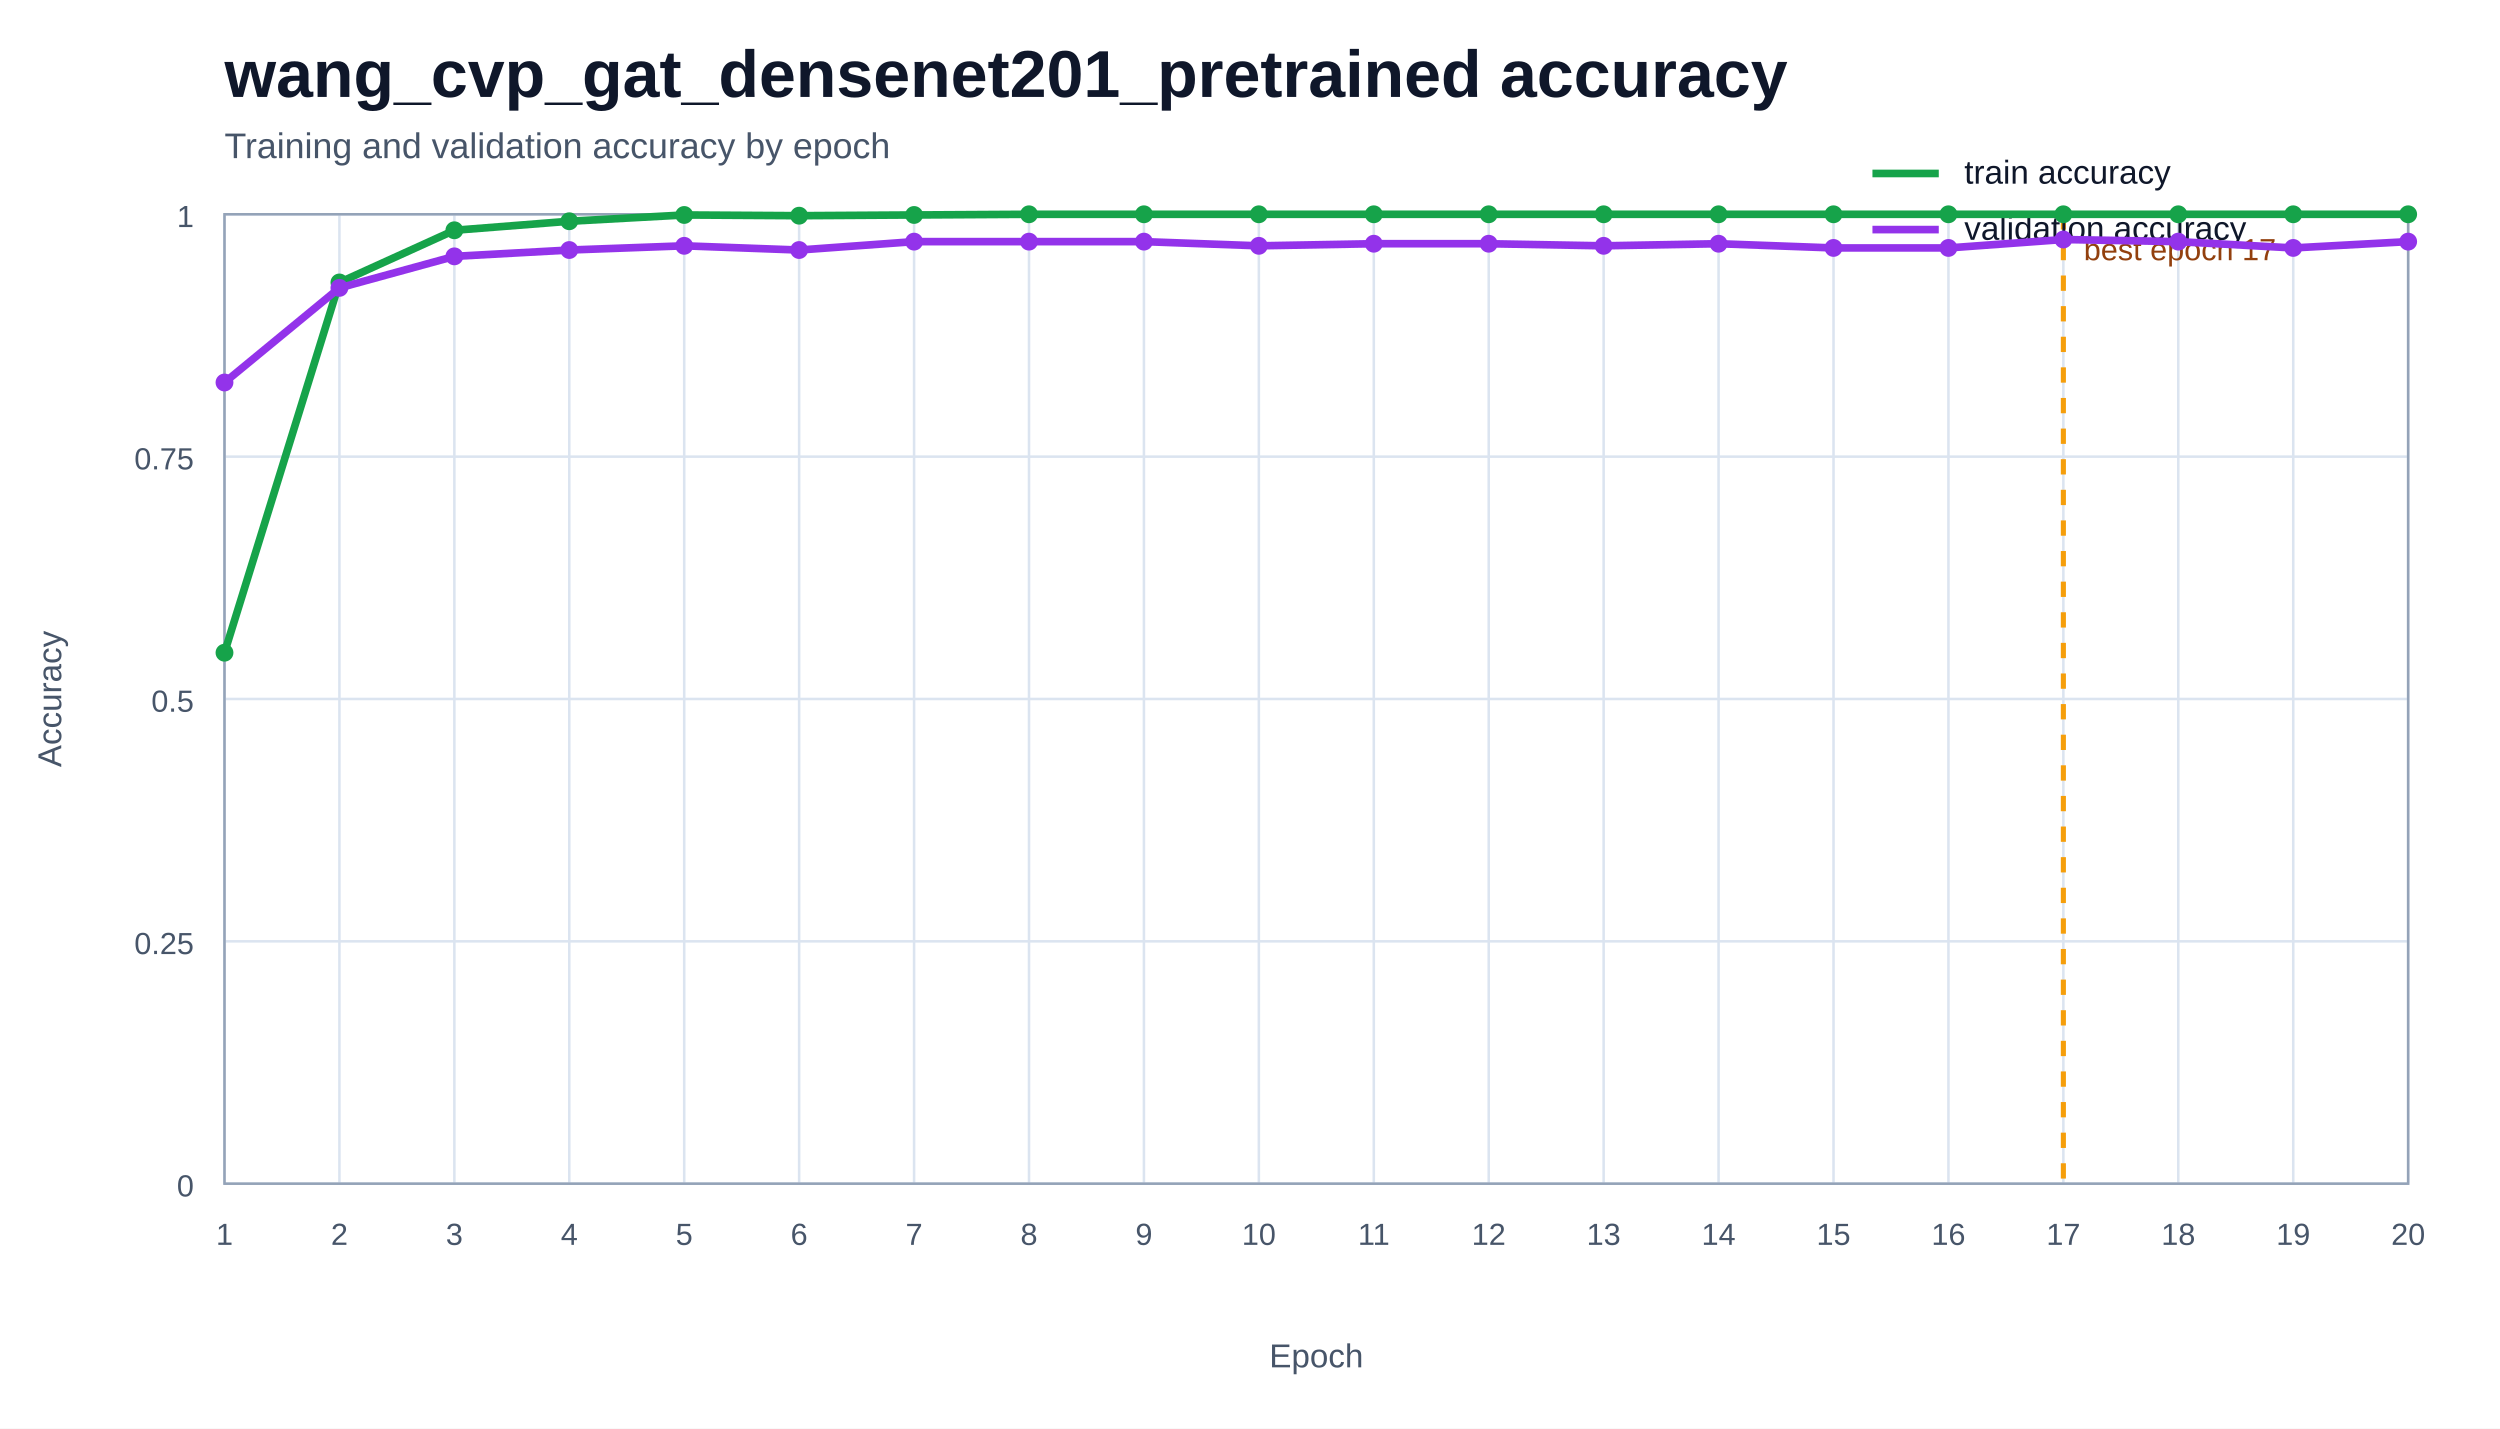
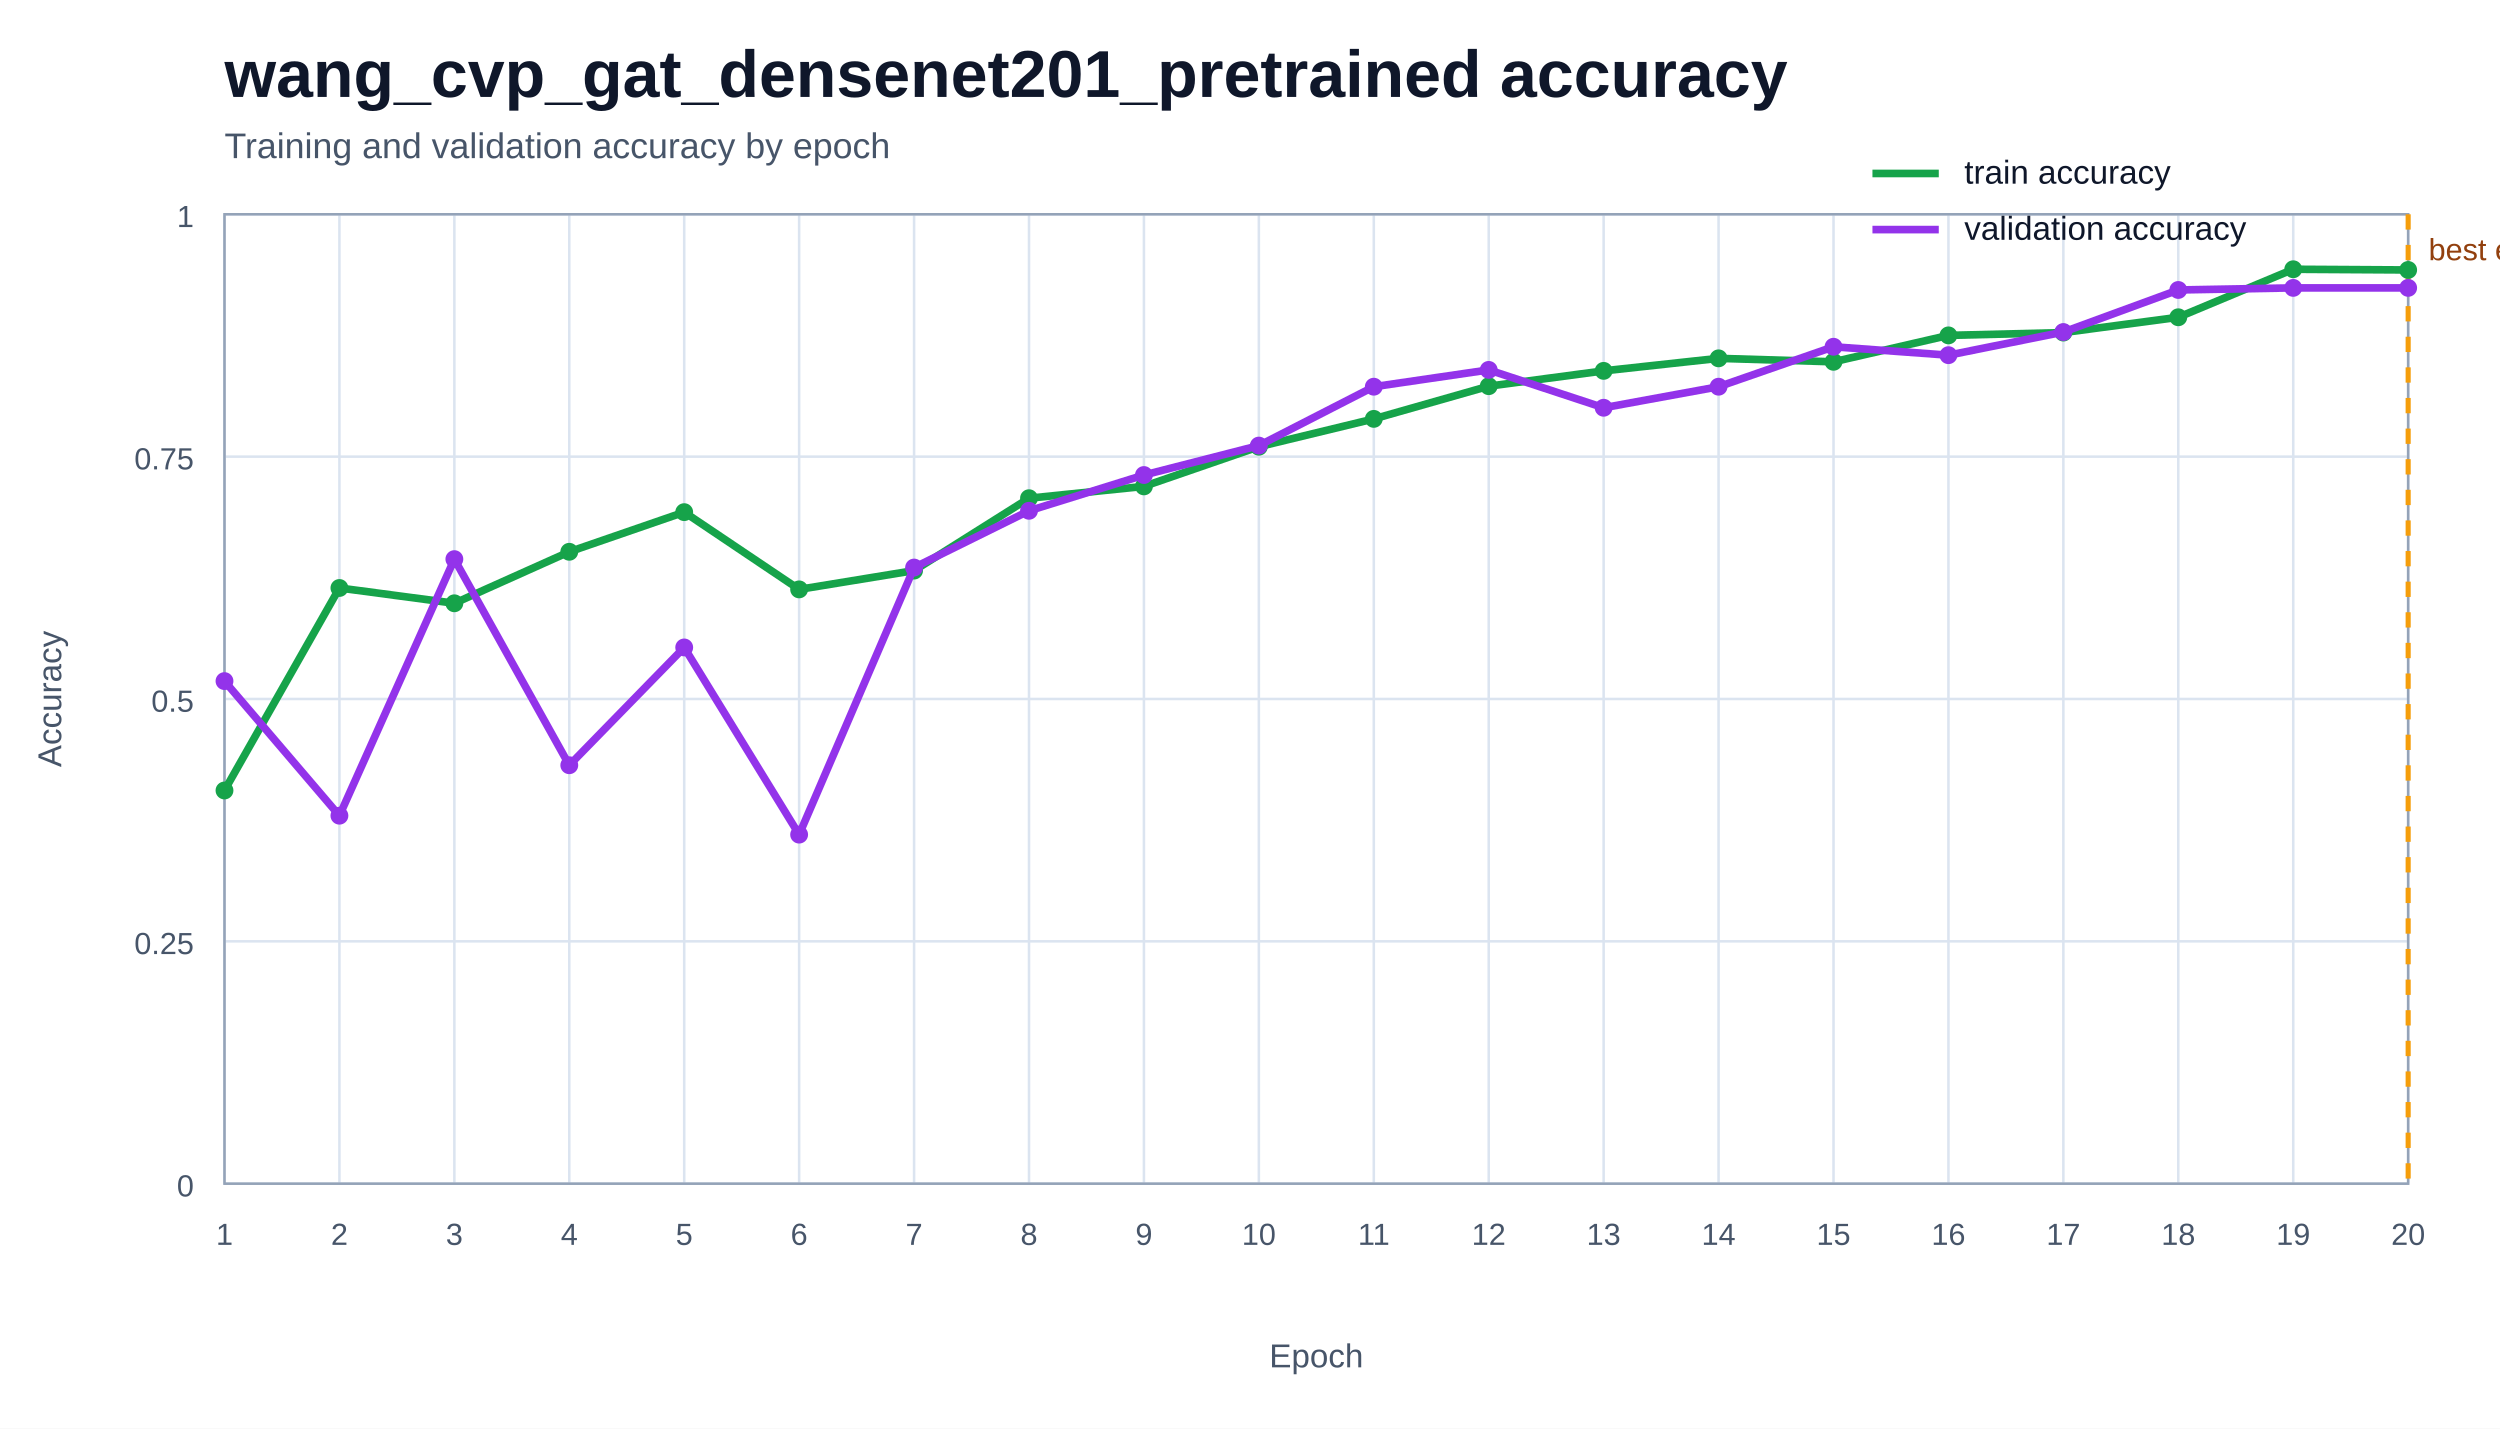
<svg xmlns="http://www.w3.org/2000/svg" width="980" height="560" viewBox="0 0 980 560">
  <rect width="980" height="560" fill="#ffffff" />
  <text x="88" y="38" font-family="Arial, sans-serif" font-size="26" font-weight="700" fill="#0f172a">wang_cvp_gat_densenet201_pretrained accuracy</text>
  <text x="88" y="62" font-family="Arial, sans-serif" font-size="14" fill="#475569">Training and validation accuracy by epoch</text>
  <line x1="88" y1="464.00" x2="944" y2="464.00" stroke="#dbe4f0" stroke-width="1" />
  <text x="76" y="469.00" text-anchor="end" font-family="Arial, sans-serif" font-size="12" fill="#475569">0</text>
  <line x1="88" y1="369.00" x2="944" y2="369.00" stroke="#dbe4f0" stroke-width="1" />
  <text x="76" y="374.00" text-anchor="end" font-family="Arial, sans-serif" font-size="12" fill="#475569">0.25</text>
  <line x1="88" y1="274.00" x2="944" y2="274.00" stroke="#dbe4f0" stroke-width="1" />
  <text x="76" y="279.00" text-anchor="end" font-family="Arial, sans-serif" font-size="12" fill="#475569">0.5</text>
  <line x1="88" y1="179.00" x2="944" y2="179.00" stroke="#dbe4f0" stroke-width="1" />
  <text x="76" y="184.00" text-anchor="end" font-family="Arial, sans-serif" font-size="12" fill="#475569">0.75</text>
  <line x1="88" y1="84.00" x2="944" y2="84.00" stroke="#dbe4f0" stroke-width="1" />
  <text x="76" y="89.00" text-anchor="end" font-family="Arial, sans-serif" font-size="12" fill="#475569">1</text>
  <line x1="88.00" y1="84" x2="88.00" y2="464" stroke="#dbe4f0" stroke-width="1" />
  <text x="88.00" y="488" text-anchor="middle" font-family="Arial, sans-serif" font-size="12" fill="#475569">1</text>
  <line x1="133.05" y1="84" x2="133.05" y2="464" stroke="#dbe4f0" stroke-width="1" />
  <text x="133.05" y="488" text-anchor="middle" font-family="Arial, sans-serif" font-size="12" fill="#475569">2</text>
  <line x1="178.11" y1="84" x2="178.11" y2="464" stroke="#dbe4f0" stroke-width="1" />
  <text x="178.11" y="488" text-anchor="middle" font-family="Arial, sans-serif" font-size="12" fill="#475569">3</text>
  <line x1="223.16" y1="84" x2="223.16" y2="464" stroke="#dbe4f0" stroke-width="1" />
  <text x="223.16" y="488" text-anchor="middle" font-family="Arial, sans-serif" font-size="12" fill="#475569">4</text>
  <line x1="268.21" y1="84" x2="268.21" y2="464" stroke="#dbe4f0" stroke-width="1" />
  <text x="268.21" y="488" text-anchor="middle" font-family="Arial, sans-serif" font-size="12" fill="#475569">5</text>
  <line x1="313.26" y1="84" x2="313.26" y2="464" stroke="#dbe4f0" stroke-width="1" />
  <text x="313.26" y="488" text-anchor="middle" font-family="Arial, sans-serif" font-size="12" fill="#475569">6</text>
  <line x1="358.32" y1="84" x2="358.32" y2="464" stroke="#dbe4f0" stroke-width="1" />
  <text x="358.32" y="488" text-anchor="middle" font-family="Arial, sans-serif" font-size="12" fill="#475569">7</text>
  <line x1="403.37" y1="84" x2="403.37" y2="464" stroke="#dbe4f0" stroke-width="1" />
  <text x="403.37" y="488" text-anchor="middle" font-family="Arial, sans-serif" font-size="12" fill="#475569">8</text>
  <line x1="448.42" y1="84" x2="448.42" y2="464" stroke="#dbe4f0" stroke-width="1" />
  <text x="448.42" y="488" text-anchor="middle" font-family="Arial, sans-serif" font-size="12" fill="#475569">9</text>
  <line x1="493.47" y1="84" x2="493.47" y2="464" stroke="#dbe4f0" stroke-width="1" />
  <text x="493.47" y="488" text-anchor="middle" font-family="Arial, sans-serif" font-size="12" fill="#475569">10</text>
  <line x1="538.53" y1="84" x2="538.53" y2="464" stroke="#dbe4f0" stroke-width="1" />
  <text x="538.53" y="488" text-anchor="middle" font-family="Arial, sans-serif" font-size="12" fill="#475569">11</text>
  <line x1="583.58" y1="84" x2="583.58" y2="464" stroke="#dbe4f0" stroke-width="1" />
  <text x="583.58" y="488" text-anchor="middle" font-family="Arial, sans-serif" font-size="12" fill="#475569">12</text>
  <line x1="628.63" y1="84" x2="628.63" y2="464" stroke="#dbe4f0" stroke-width="1" />
  <text x="628.63" y="488" text-anchor="middle" font-family="Arial, sans-serif" font-size="12" fill="#475569">13</text>
  <line x1="673.68" y1="84" x2="673.68" y2="464" stroke="#dbe4f0" stroke-width="1" />
  <text x="673.68" y="488" text-anchor="middle" font-family="Arial, sans-serif" font-size="12" fill="#475569">14</text>
  <line x1="718.74" y1="84" x2="718.74" y2="464" stroke="#dbe4f0" stroke-width="1" />
  <text x="718.74" y="488" text-anchor="middle" font-family="Arial, sans-serif" font-size="12" fill="#475569">15</text>
  <line x1="763.79" y1="84" x2="763.79" y2="464" stroke="#dbe4f0" stroke-width="1" />
  <text x="763.79" y="488" text-anchor="middle" font-family="Arial, sans-serif" font-size="12" fill="#475569">16</text>
  <line x1="808.84" y1="84" x2="808.84" y2="464" stroke="#dbe4f0" stroke-width="1" />
  <text x="808.84" y="488" text-anchor="middle" font-family="Arial, sans-serif" font-size="12" fill="#475569">17</text>
  <line x1="853.89" y1="84" x2="853.89" y2="464" stroke="#dbe4f0" stroke-width="1" />
  <text x="853.89" y="488" text-anchor="middle" font-family="Arial, sans-serif" font-size="12" fill="#475569">18</text>
  <line x1="898.95" y1="84" x2="898.95" y2="464" stroke="#dbe4f0" stroke-width="1" />
  <text x="898.95" y="488" text-anchor="middle" font-family="Arial, sans-serif" font-size="12" fill="#475569">19</text>
  <line x1="944.00" y1="84" x2="944.00" y2="464" stroke="#dbe4f0" stroke-width="1" />
  <text x="944.00" y="488" text-anchor="middle" font-family="Arial, sans-serif" font-size="12" fill="#475569">20</text>
  <rect x="88" y="84" width="856" height="380" fill="none" stroke="#94a3b8" stroke-width="1" />
-   <line x1="808.84" y1="84" x2="808.84" y2="464" stroke="#f59e0b" stroke-width="2" stroke-dasharray="6 6" />
-   <text x="816.84" y="102" font-family="Arial, sans-serif" font-size="12" fill="#92400e">best epoch 17</text>
+   <line x1="944.00" y1="84" x2="944.00" y2="464" stroke="#f59e0b" stroke-width="2" stroke-dasharray="6 6" />
+   <text x="952.00" y="102" font-family="Arial, sans-serif" font-size="12" fill="#92400e">best epoch 20</text>
  <line x1="734" y1="68" x2="760" y2="68" stroke="#16a34a" stroke-width="3" />
  <text x="770" y="72" font-family="Arial, sans-serif" font-size="13" fill="#0f172a">train accuracy</text>
  <line x1="734" y1="90" x2="760" y2="90" stroke="#9333ea" stroke-width="3" />
  <text x="770" y="94" font-family="Arial, sans-serif" font-size="13" fill="#0f172a">validation accuracy</text>
-   <polyline fill="none" stroke="#16a34a" stroke-width="3" stroke-linecap="round" stroke-linejoin="round" points="88.00,255.86 133.05,110.73 178.11,90.27 223.16,86.73 268.21,84.27 313.26,84.55 358.32,84.27 403.37,84.00 448.42,84.00 493.47,84.00 538.53,84.00 583.58,84.00 628.63,84.00 673.68,84.00 718.74,84.00 763.79,84.00 808.84,84.00 853.89,84.00 898.95,84.00 944.00,84.00" />
-   <circle cx="88.00" cy="255.86" r="3.5" fill="#16a34a" />
-   <circle cx="133.05" cy="110.73" r="3.5" fill="#16a34a" />
-   <circle cx="178.11" cy="90.27" r="3.5" fill="#16a34a" />
-   <circle cx="223.16" cy="86.73" r="3.5" fill="#16a34a" />
-   <circle cx="268.21" cy="84.27" r="3.5" fill="#16a34a" />
-   <circle cx="313.26" cy="84.55" r="3.5" fill="#16a34a" />
-   <circle cx="358.32" cy="84.27" r="3.5" fill="#16a34a" />
-   <circle cx="403.37" cy="84.00" r="3.5" fill="#16a34a" />
-   <circle cx="448.42" cy="84.00" r="3.5" fill="#16a34a" />
-   <circle cx="493.47" cy="84.00" r="3.5" fill="#16a34a" />
-   <circle cx="538.53" cy="84.00" r="3.5" fill="#16a34a" />
-   <circle cx="583.58" cy="84.00" r="3.5" fill="#16a34a" />
-   <circle cx="628.63" cy="84.00" r="3.5" fill="#16a34a" />
-   <circle cx="673.68" cy="84.00" r="3.5" fill="#16a34a" />
-   <circle cx="718.74" cy="84.00" r="3.5" fill="#16a34a" />
-   <circle cx="763.79" cy="84.00" r="3.5" fill="#16a34a" />
-   <circle cx="808.84" cy="84.00" r="3.5" fill="#16a34a" />
-   <circle cx="853.89" cy="84.00" r="3.5" fill="#16a34a" />
-   <circle cx="898.95" cy="84.00" r="3.5" fill="#16a34a" />
-   <circle cx="944.00" cy="84.00" r="3.5" fill="#16a34a" />
-   <polyline fill="none" stroke="#9333ea" stroke-width="3" stroke-linecap="round" stroke-linejoin="round" points="88.00,149.94 133.05,112.85 178.11,100.49 223.16,98.01 268.21,96.36 313.26,98.01 358.32,94.72 403.37,94.72 448.42,94.72 493.47,96.36 538.53,95.54 583.58,95.54 628.63,96.36 673.68,95.54 718.74,97.19 763.79,97.19 808.84,93.89 853.89,94.72 898.95,97.19 944.00,94.72" />
-   <circle cx="88.00" cy="149.94" r="3.5" fill="#9333ea" />
-   <circle cx="133.05" cy="112.85" r="3.5" fill="#9333ea" />
-   <circle cx="178.11" cy="100.49" r="3.5" fill="#9333ea" />
-   <circle cx="223.16" cy="98.01" r="3.5" fill="#9333ea" />
-   <circle cx="268.21" cy="96.36" r="3.5" fill="#9333ea" />
-   <circle cx="313.26" cy="98.01" r="3.5" fill="#9333ea" />
-   <circle cx="358.32" cy="94.72" r="3.5" fill="#9333ea" />
-   <circle cx="403.37" cy="94.72" r="3.5" fill="#9333ea" />
-   <circle cx="448.42" cy="94.72" r="3.5" fill="#9333ea" />
-   <circle cx="493.47" cy="96.36" r="3.5" fill="#9333ea" />
-   <circle cx="538.53" cy="95.54" r="3.5" fill="#9333ea" />
-   <circle cx="583.58" cy="95.54" r="3.5" fill="#9333ea" />
-   <circle cx="628.63" cy="96.36" r="3.5" fill="#9333ea" />
-   <circle cx="673.68" cy="95.54" r="3.5" fill="#9333ea" />
-   <circle cx="718.74" cy="97.19" r="3.5" fill="#9333ea" />
-   <circle cx="763.79" cy="97.19" r="3.5" fill="#9333ea" />
-   <circle cx="808.84" cy="93.89" r="3.5" fill="#9333ea" />
-   <circle cx="853.89" cy="94.72" r="3.5" fill="#9333ea" />
-   <circle cx="898.95" cy="97.19" r="3.5" fill="#9333ea" />
-   <circle cx="944.00" cy="94.72" r="3.5" fill="#9333ea" />
+   <polyline fill="none" stroke="#16a34a" stroke-width="3" stroke-linecap="round" stroke-linejoin="round" points="88.00,309.87 133.05,230.49 178.11,236.49 223.16,216.30 268.21,200.76 313.26,231.04 358.32,223.67 403.37,195.30 448.42,190.66 493.47,175.11 538.53,164.20 583.58,151.38 628.63,145.38 673.68,140.47 718.74,141.83 763.79,131.47 808.84,130.37 853.89,124.37 898.95,105.55 944.00,105.82" />
+   <circle cx="88.00" cy="309.87" r="3.5" fill="#16a34a" />
+   <circle cx="133.05" cy="230.49" r="3.5" fill="#16a34a" />
+   <circle cx="178.11" cy="236.49" r="3.5" fill="#16a34a" />
+   <circle cx="223.16" cy="216.30" r="3.5" fill="#16a34a" />
+   <circle cx="268.21" cy="200.76" r="3.5" fill="#16a34a" />
+   <circle cx="313.26" cy="231.04" r="3.5" fill="#16a34a" />
+   <circle cx="358.32" cy="223.67" r="3.5" fill="#16a34a" />
+   <circle cx="403.37" cy="195.30" r="3.5" fill="#16a34a" />
+   <circle cx="448.42" cy="190.66" r="3.5" fill="#16a34a" />
+   <circle cx="493.47" cy="175.11" r="3.5" fill="#16a34a" />
+   <circle cx="538.53" cy="164.20" r="3.5" fill="#16a34a" />
+   <circle cx="583.58" cy="151.38" r="3.5" fill="#16a34a" />
+   <circle cx="628.63" cy="145.38" r="3.5" fill="#16a34a" />
+   <circle cx="673.68" cy="140.47" r="3.5" fill="#16a34a" />
+   <circle cx="718.74" cy="141.83" r="3.5" fill="#16a34a" />
+   <circle cx="763.79" cy="131.47" r="3.5" fill="#16a34a" />
+   <circle cx="808.84" cy="130.37" r="3.5" fill="#16a34a" />
+   <circle cx="853.89" cy="124.37" r="3.5" fill="#16a34a" />
+   <circle cx="898.95" cy="105.55" r="3.5" fill="#16a34a" />
+   <circle cx="944.00" cy="105.82" r="3.5" fill="#16a34a" />
+   <polyline fill="none" stroke="#9333ea" stroke-width="3" stroke-linecap="round" stroke-linejoin="round" points="88.00,266.99 133.05,319.75 178.11,219.18 223.16,299.97 268.21,253.80 313.26,327.17 358.32,222.48 403.37,200.23 448.42,186.21 493.47,174.67 538.53,151.59 583.58,145.00 628.63,159.84 673.68,151.59 718.74,135.93 763.79,139.23 808.84,130.16 853.89,113.67 898.95,112.85 944.00,112.85" />
+   <circle cx="88.00" cy="266.99" r="3.5" fill="#9333ea" />
+   <circle cx="133.05" cy="319.75" r="3.5" fill="#9333ea" />
+   <circle cx="178.11" cy="219.18" r="3.5" fill="#9333ea" />
+   <circle cx="223.16" cy="299.97" r="3.5" fill="#9333ea" />
+   <circle cx="268.21" cy="253.80" r="3.5" fill="#9333ea" />
+   <circle cx="313.26" cy="327.17" r="3.5" fill="#9333ea" />
+   <circle cx="358.32" cy="222.48" r="3.5" fill="#9333ea" />
+   <circle cx="403.37" cy="200.23" r="3.5" fill="#9333ea" />
+   <circle cx="448.42" cy="186.21" r="3.5" fill="#9333ea" />
+   <circle cx="493.47" cy="174.67" r="3.5" fill="#9333ea" />
+   <circle cx="538.53" cy="151.59" r="3.5" fill="#9333ea" />
+   <circle cx="583.58" cy="145.00" r="3.5" fill="#9333ea" />
+   <circle cx="628.63" cy="159.84" r="3.5" fill="#9333ea" />
+   <circle cx="673.68" cy="151.59" r="3.5" fill="#9333ea" />
+   <circle cx="718.74" cy="135.93" r="3.5" fill="#9333ea" />
+   <circle cx="763.79" cy="139.23" r="3.5" fill="#9333ea" />
+   <circle cx="808.84" cy="130.16" r="3.5" fill="#9333ea" />
+   <circle cx="853.89" cy="113.67" r="3.5" fill="#9333ea" />
+   <circle cx="898.95" cy="112.85" r="3.5" fill="#9333ea" />
+   <circle cx="944.00" cy="112.85" r="3.5" fill="#9333ea" />
  <text x="516.00" y="536" text-anchor="middle" font-family="Arial, sans-serif" font-size="13" fill="#475569">Epoch</text>
  <text x="24" y="274.00" text-anchor="middle" font-family="Arial, sans-serif" font-size="13" fill="#475569" transform="rotate(-90 24 274.00)">Accuracy</text>
</svg>
